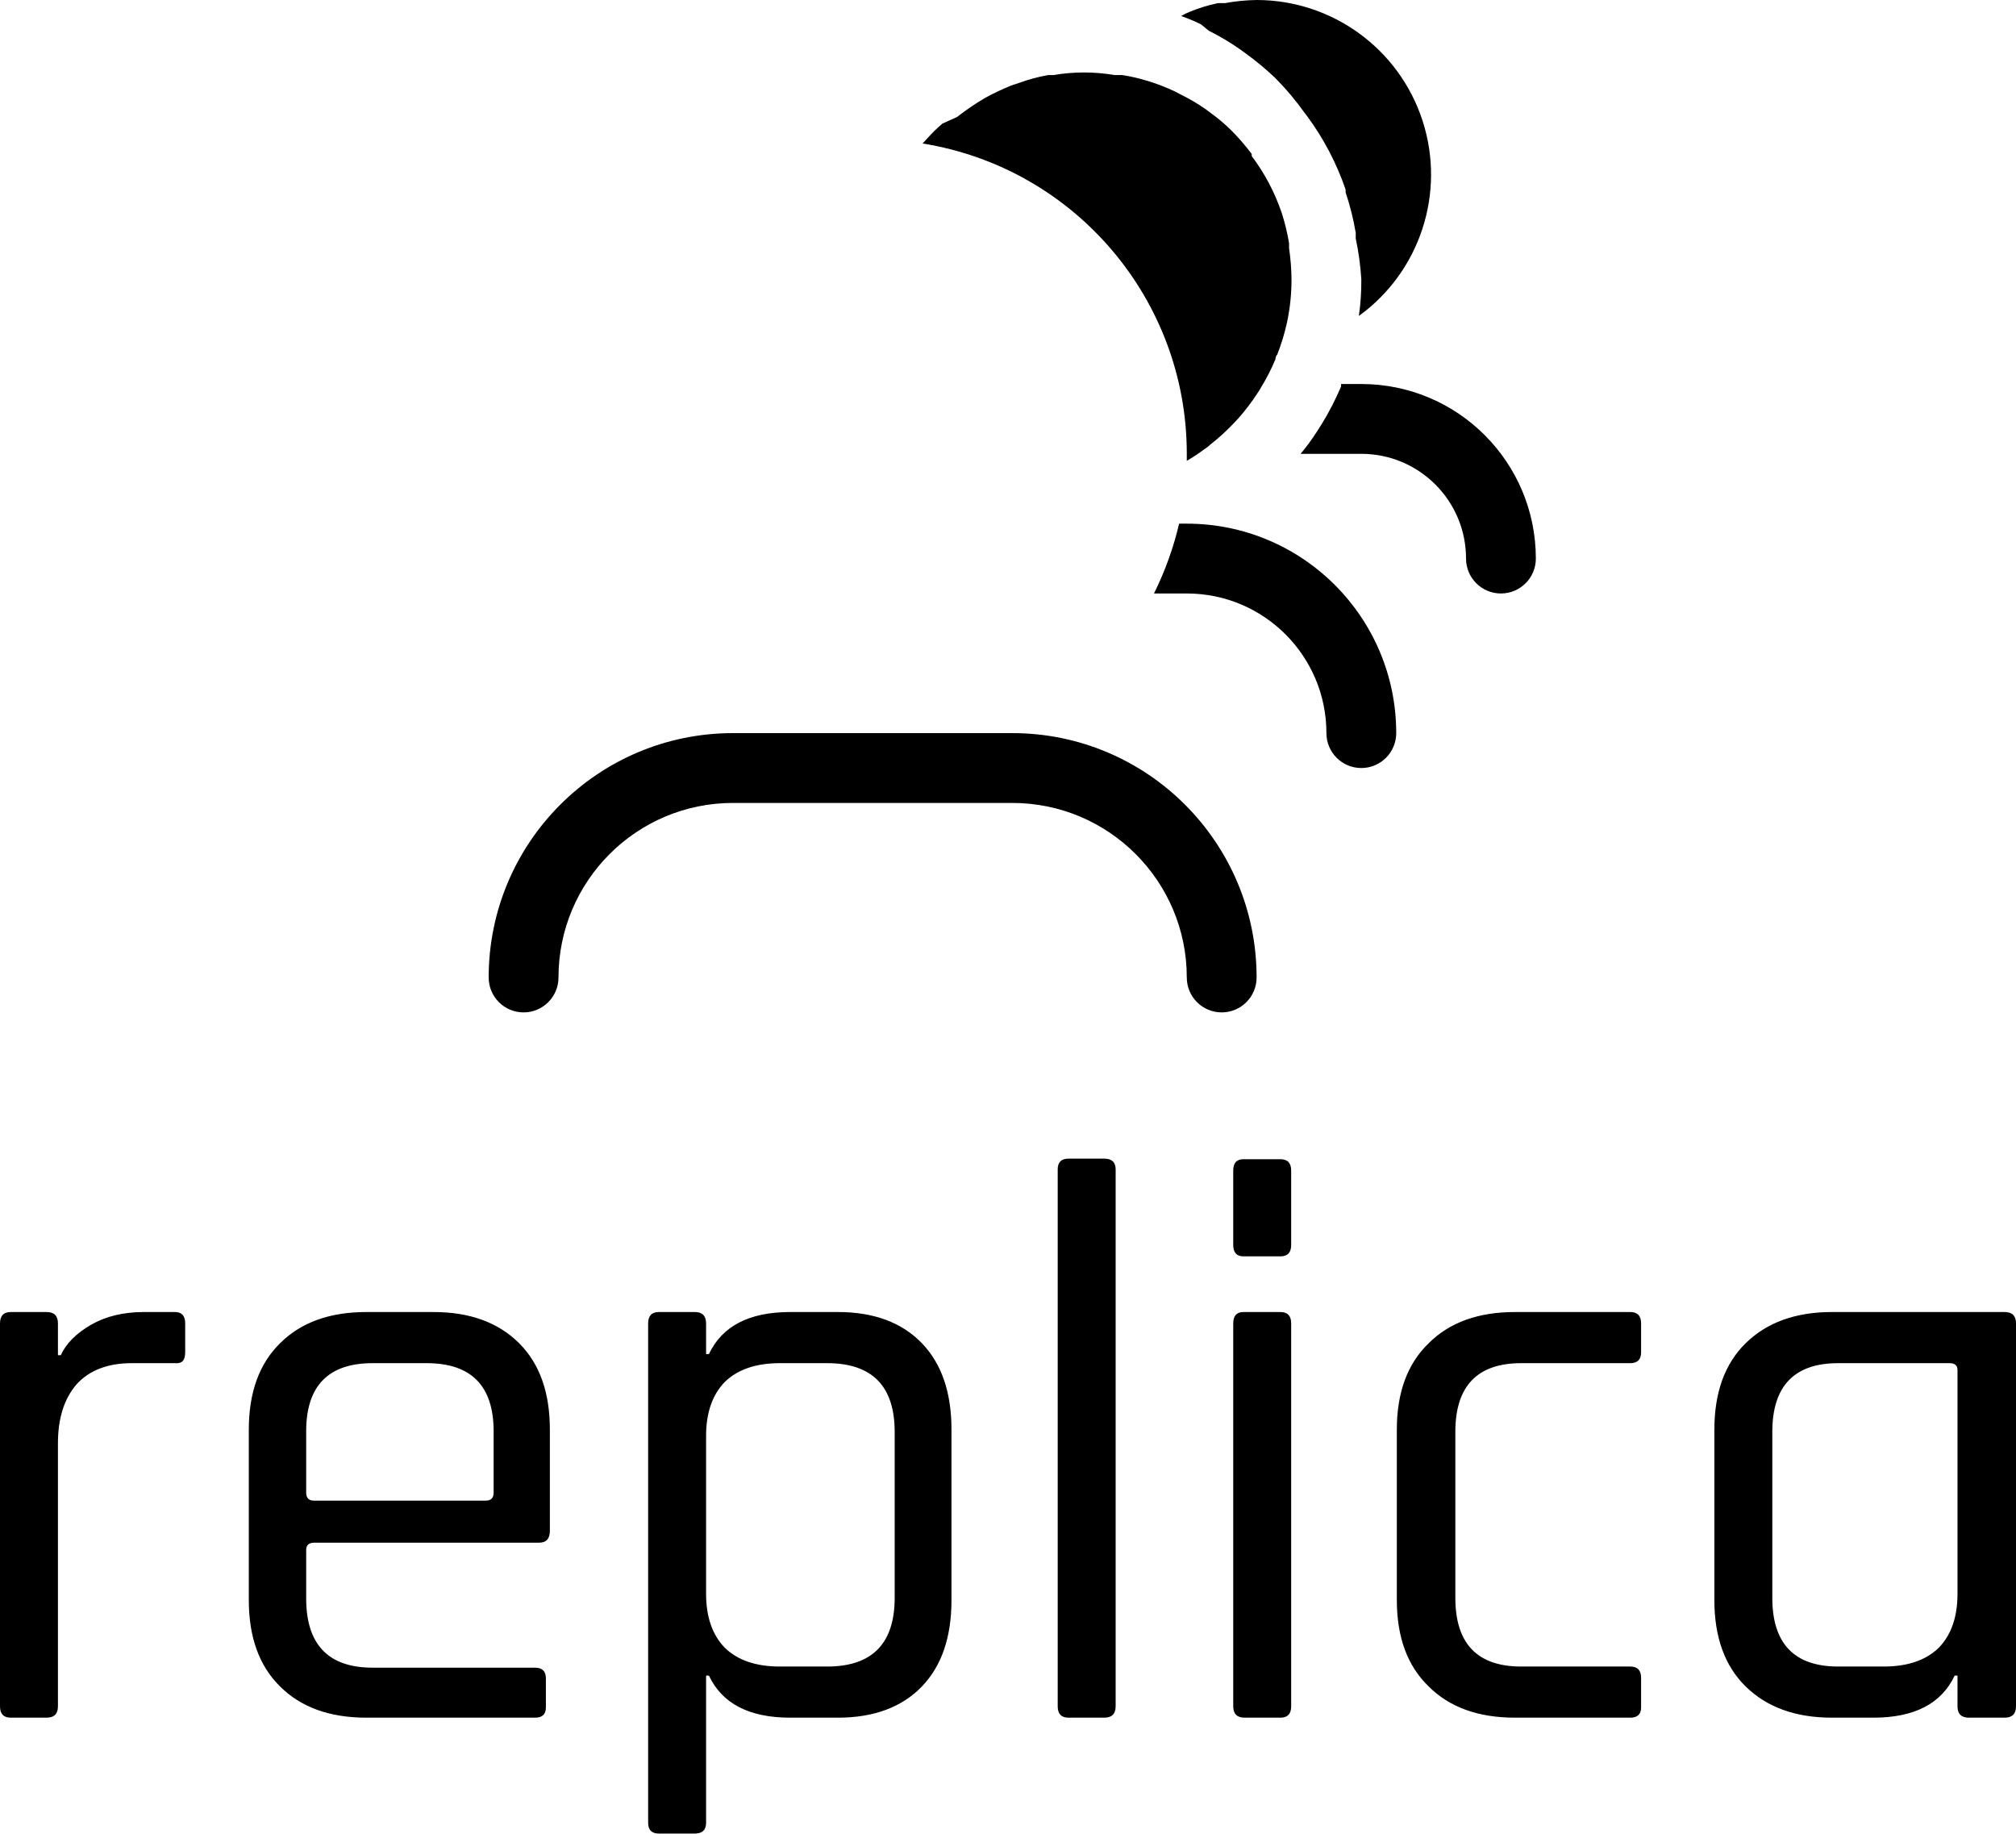
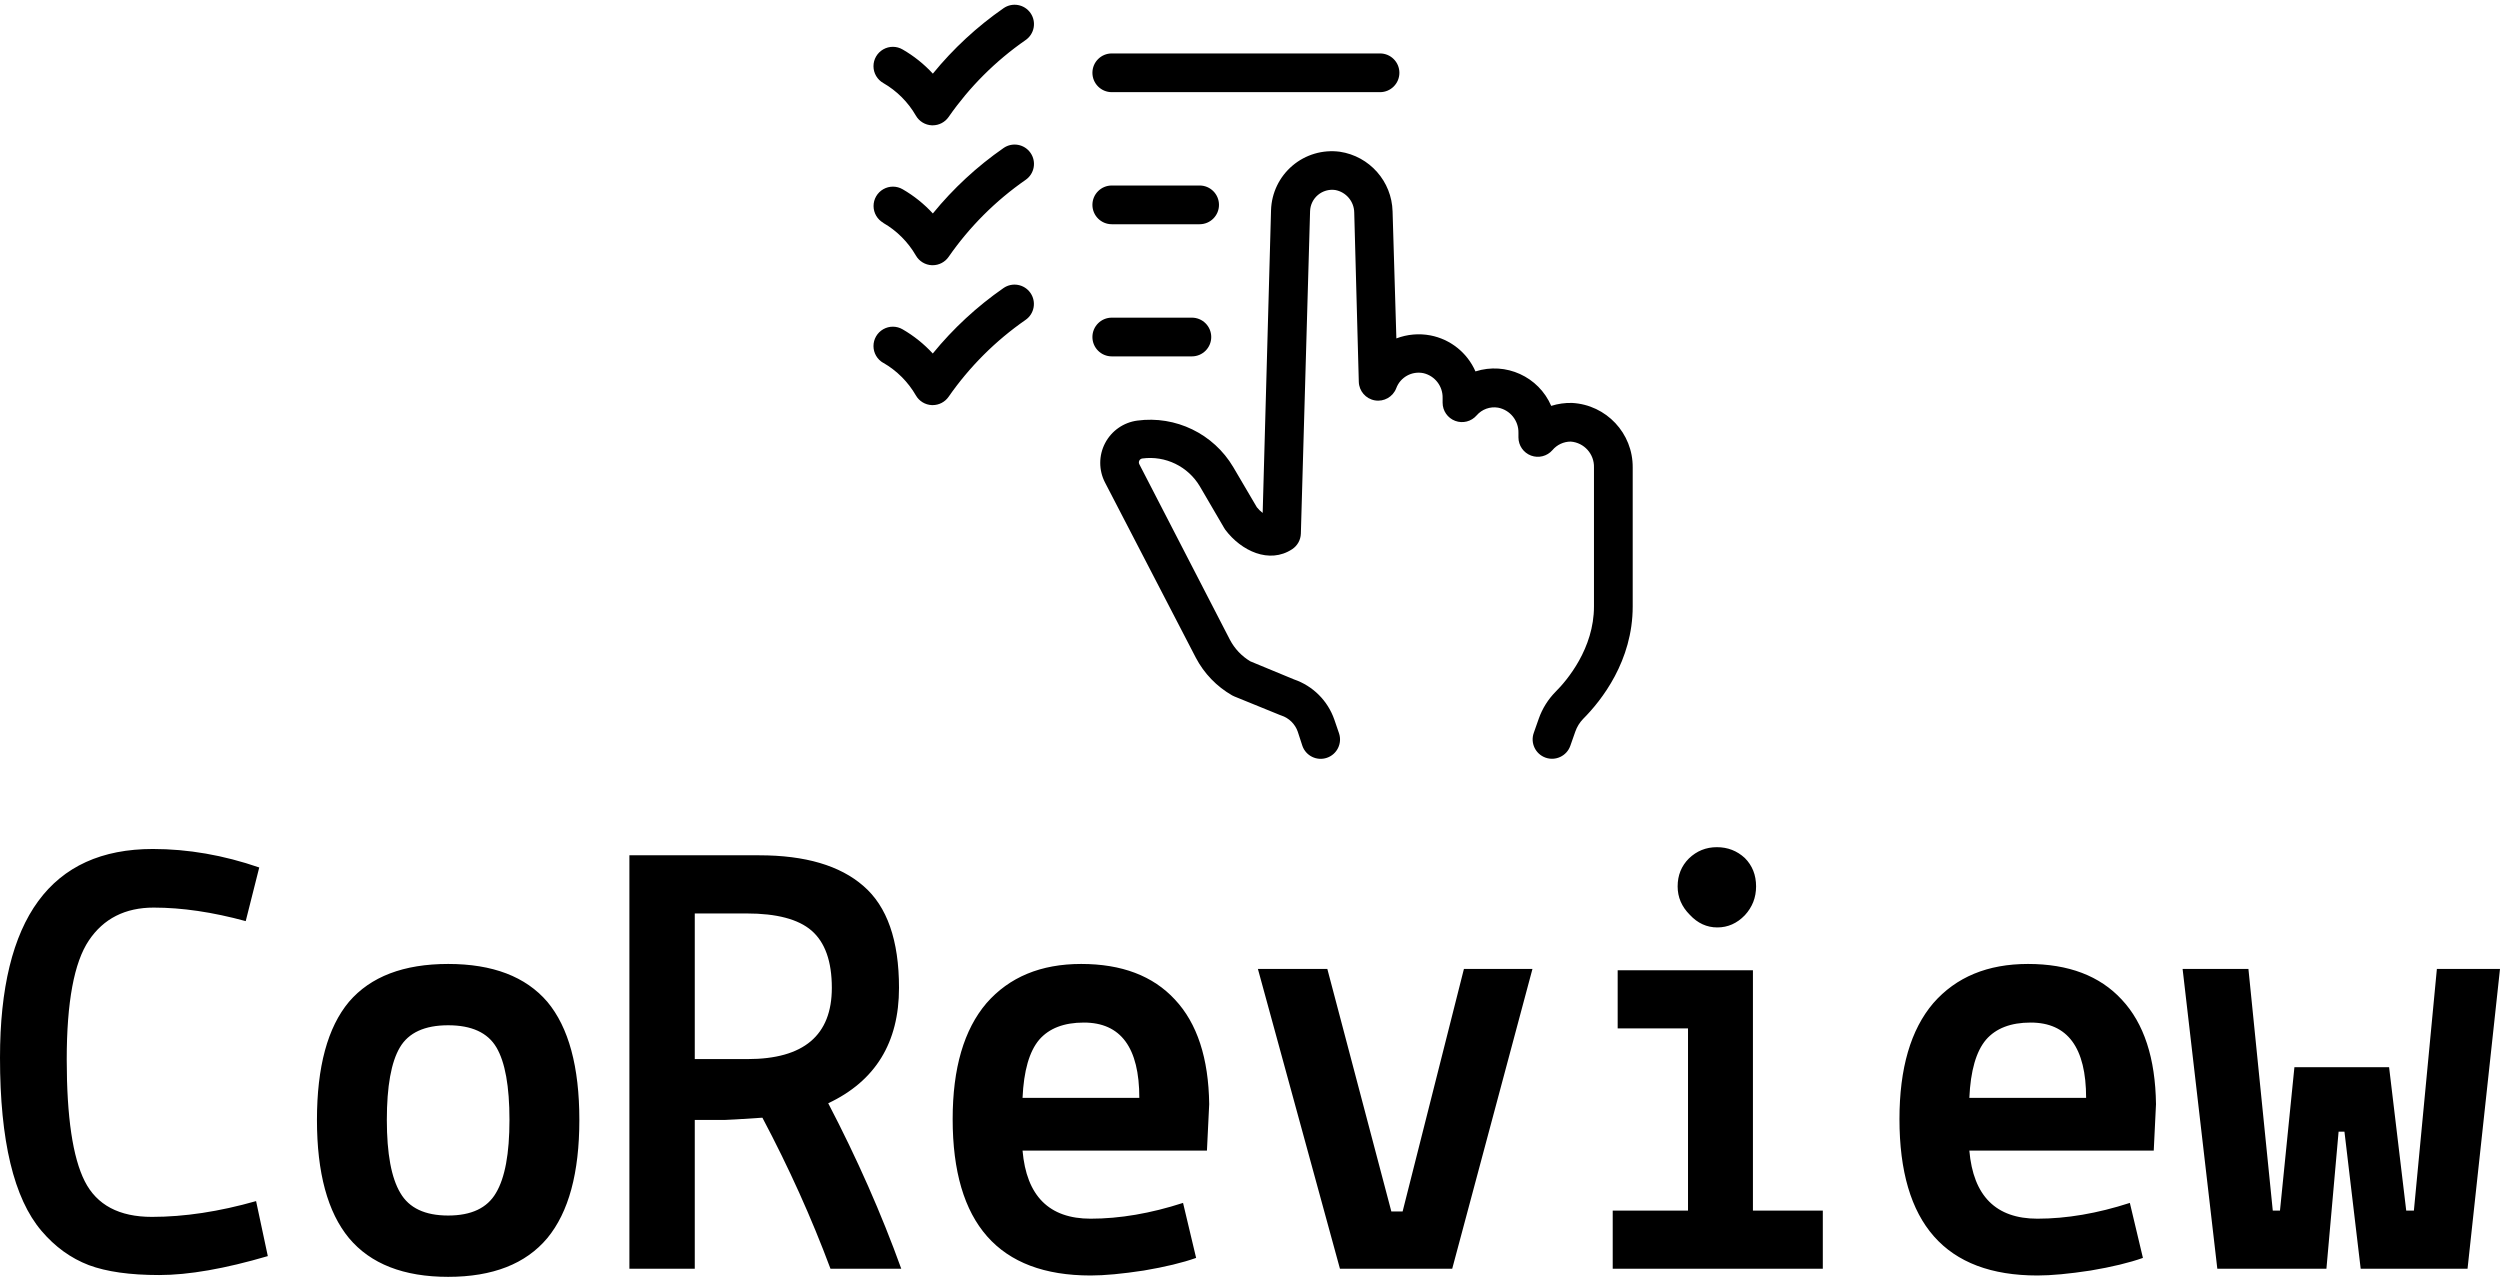
- <svg xmlns="http://www.w3.org/2000/svg" data-v-423bf9ae="" viewBox="0 0 179.242 163" class="iconAbove">
-   <g data-v-423bf9ae="" id="2f6af5b9-319c-4747-a7bd-64efbbf5bd82" fill="black" transform="matrix(5.050505,0,0,5.050505,-4.898993,86.93939)">
-     <path d="M1.79 13.02L1.79 13.02L1.16 13.02Q0.97 13.02 0.97 12.82L0.97 12.82L0.97 6.08Q0.97 5.88 1.16 5.88L1.16 5.88L1.79 5.88Q1.99 5.88 1.99 6.08L1.99 6.08L1.99 6.64L2.04 6.64Q2.18 6.33 2.58 6.10Q2.97 5.88 3.50 5.88L3.50 5.88L4.05 5.88Q4.23 5.88 4.23 6.08L4.23 6.08L4.23 6.59Q4.23 6.69 4.19 6.74Q4.14 6.79 4.05 6.78L4.05 6.78L3.29 6.78Q2.66 6.78 2.32 7.15Q1.99 7.53 1.99 8.19L1.99 8.19L1.99 12.82Q1.99 13.02 1.79 13.02ZM10.39 13.02L10.39 13.02L7.42 13.02Q6.45 13.02 5.90 12.47Q5.35 11.93 5.35 10.95L5.35 10.95L5.35 7.95Q5.35 6.97 5.90 6.43Q6.45 5.88 7.42 5.88L7.42 5.88L8.60 5.88Q9.56 5.88 10.11 6.43Q10.65 6.97 10.65 7.95L10.65 7.95L10.65 9.73Q10.65 9.94 10.46 9.94L10.46 9.94L6.50 9.94Q6.36 9.94 6.36 10.07L6.36 10.07L6.36 10.92Q6.36 12.14 7.53 12.14L7.53 12.14L10.39 12.14Q10.58 12.14 10.58 12.33L10.58 12.33L10.58 12.84Q10.58 13.02 10.39 13.02ZM6.50 9.20L6.50 9.20L9.52 9.20Q9.66 9.20 9.66 9.06L9.66 9.06L9.66 7.98Q9.66 6.78 8.48 6.78L8.48 6.78L7.53 6.78Q6.36 6.78 6.36 7.98L6.36 7.98L6.36 9.06Q6.36 9.20 6.50 9.20ZM13.20 15.06L13.20 15.06L12.57 15.06Q12.38 15.06 12.38 14.87L12.38 14.87L12.38 6.08Q12.38 5.88 12.57 5.88L12.57 5.88L13.20 5.88Q13.40 5.88 13.40 6.08L13.40 6.08L13.40 6.62L13.45 6.62Q13.80 5.88 14.88 5.88L14.88 5.88L15.72 5.88Q16.67 5.88 17.20 6.43Q17.72 6.97 17.72 7.95L17.72 7.95L17.72 10.95Q17.72 11.93 17.20 12.47Q16.67 13.02 15.72 13.02L15.72 13.02L14.88 13.02Q13.80 13.02 13.45 12.28L13.45 12.28L13.40 12.28L13.40 14.87Q13.40 15.06 13.20 15.06ZM14.70 12.12L14.70 12.12L15.53 12.12Q16.72 12.12 16.72 10.91L16.72 10.91L16.72 7.99Q16.72 6.78 15.53 6.78L15.53 6.78L14.70 6.78Q14.07 6.78 13.73 7.11Q13.40 7.45 13.40 8.06L13.40 8.06L13.40 10.84Q13.40 11.45 13.73 11.79Q14.07 12.12 14.70 12.12ZM20.41 13.02L20.41 13.02L19.78 13.02Q19.59 13.02 19.59 12.82L19.59 12.82L19.59 3.37Q19.59 3.18 19.78 3.18L19.78 3.18L20.41 3.18Q20.61 3.18 20.61 3.37L20.61 3.37L20.61 12.82Q20.61 13.02 20.41 13.02ZM22.68 4.70L22.68 4.70L22.68 3.39Q22.68 3.19 22.86 3.19L22.86 3.19L23.51 3.19Q23.70 3.19 23.70 3.39L23.70 3.39L23.70 4.70Q23.70 4.90 23.51 4.90L23.51 4.90L22.86 4.90Q22.68 4.90 22.68 4.70ZM22.68 12.82L22.68 12.82L22.68 6.08Q22.68 5.88 22.86 5.88L22.86 5.88L23.51 5.88Q23.70 5.88 23.70 6.08L23.70 6.08L23.70 12.82Q23.70 13.02 23.51 13.02L23.51 13.02L22.88 13.02Q22.68 13.02 22.68 12.82ZM29.86 12.32L29.86 12.32L29.86 12.84Q29.86 13.02 29.67 13.02L29.67 13.02L27.64 13.02Q26.67 13.02 26.12 12.47Q25.56 11.93 25.56 10.95L25.56 10.95L25.56 7.95Q25.56 6.97 26.12 6.43Q26.67 5.88 27.64 5.88L27.64 5.88L29.67 5.88Q29.86 5.88 29.86 6.08L29.86 6.08L29.86 6.59Q29.86 6.78 29.67 6.78L29.67 6.78L27.75 6.78Q26.59 6.78 26.59 7.99L26.59 7.99L26.59 10.91Q26.59 12.12 27.75 12.12L27.75 12.12L29.67 12.12Q29.86 12.12 29.86 12.32ZM33.95 13.02L33.95 13.02L33.22 13.02Q32.26 13.02 31.70 12.47Q31.15 11.93 31.15 10.95L31.15 10.95L31.15 7.95Q31.15 6.97 31.70 6.43Q32.26 5.88 33.22 5.88L33.22 5.88L36.26 5.88Q36.46 5.88 36.46 6.08L36.46 6.08L36.46 12.82Q36.46 13.02 36.26 13.02L36.26 13.02L35.63 13.02Q35.43 13.02 35.43 12.82L35.43 12.82L35.43 12.28L35.38 12.28Q35.03 13.02 33.95 13.02ZM35.43 10.84L35.43 10.84L35.43 6.90Q35.43 6.78 35.29 6.78L35.29 6.78L33.33 6.78Q32.17 6.78 32.17 7.99L32.17 7.99L32.17 10.91Q32.17 12.12 33.33 12.12L33.33 12.12L34.13 12.12Q34.76 12.12 35.10 11.79Q35.43 11.45 35.43 10.84Z" />
+ <svg xmlns="http://www.w3.org/2000/svg" data-v-423bf9ae="" viewBox="0 0 349.108 179" class="iconAbove">
+   <g data-v-423bf9ae="" id="b88d209e-7fa2-49e3-9e72-844abb136a15" fill="black" transform="matrix(6.295907,0,0,6.295907,-3.525715,111.0627)">
+     <path d="M6.24 9.00L6.24 9.00L6.50 10.22Q5.07 10.64 4.09 10.64Q3.12 10.64 2.53 10.42Q1.93 10.19 1.48 9.66L1.48 9.66Q0.56 8.58 0.56 5.82L0.56 5.82Q0.56 1.19 3.95 1.19L3.95 1.19Q5.12 1.19 6.31 1.60L6.31 1.60L6.01 2.79Q4.91 2.49 3.97 2.49Q3.02 2.49 2.53 3.22Q2.04 3.95 2.04 5.86Q2.04 7.77 2.44 8.56Q2.84 9.35 3.93 9.35Q5.01 9.35 6.24 9.00ZM8.30 4.58Q9.02 3.74 10.50 3.74Q11.98 3.74 12.70 4.58Q13.41 5.43 13.41 7.20Q13.41 8.96 12.70 9.82Q11.98 10.68 10.50 10.68Q9.02 10.68 8.30 9.82Q7.59 8.96 7.59 7.20Q7.59 5.43 8.30 4.58ZM9.43 5.59Q9.14 6.08 9.14 7.20Q9.14 8.32 9.44 8.82Q9.73 9.32 10.50 9.32Q11.27 9.32 11.56 8.82Q11.86 8.32 11.86 7.20Q11.86 6.08 11.57 5.59Q11.28 5.10 10.50 5.10Q9.72 5.10 9.43 5.59ZM17.47 7.15L17.47 7.15Q16.72 7.20 16.63 7.20L16.63 7.20L15.97 7.20L15.97 10.50L14.52 10.50L14.52 1.33L17.40 1.33Q18.93 1.33 19.71 2.01Q20.50 2.69 20.50 4.27L20.50 4.27Q20.50 6.09 18.93 6.83L18.93 6.83Q19.89 8.67 20.55 10.50L20.55 10.50L18.98 10.50Q18.35 8.81 17.47 7.15ZM17.12 2.62L17.12 2.62L15.97 2.62L15.97 5.85L17.14 5.85Q19.01 5.85 19.01 4.27L19.01 4.27Q19.01 3.39 18.56 3.00Q18.12 2.62 17.12 2.62ZM21.69 7.18Q21.69 5.49 22.44 4.61Q23.20 3.74 24.54 3.74Q25.89 3.74 26.62 4.53Q27.36 5.32 27.38 6.85L27.38 6.85L27.33 7.88L23.24 7.88Q23.37 9.39 24.75 9.39L24.75 9.39Q25.72 9.39 26.80 9.04L26.80 9.04L27.09 10.26Q26.64 10.42 25.93 10.54Q25.21 10.65 24.75 10.65L24.75 10.65Q21.69 10.65 21.69 7.18L21.69 7.18ZM24.60 5.04L24.60 5.04Q23.94 5.04 23.61 5.42Q23.28 5.81 23.24 6.71L23.24 6.71L25.83 6.71Q25.83 5.04 24.60 5.04ZM30.28 10.50L28.46 3.85L30.00 3.85L31.42 9.23L31.67 9.23L33.03 3.85L34.55 3.85L32.77 10.50L30.28 10.50ZM38.00 5.17L36.44 5.17L36.44 3.88L39.44 3.88L39.44 9.21L40.99 9.21L40.99 10.50L36.33 10.50L36.33 9.21L38.00 9.21L38.00 5.17ZM38.04 2.65Q37.77 2.38 37.77 2.02Q37.77 1.65 38.02 1.40L38.02 1.40Q38.28 1.15 38.64 1.15Q39.00 1.15 39.26 1.39Q39.51 1.64 39.51 2.02Q39.51 2.39 39.26 2.66Q39.00 2.93 38.65 2.93Q38.30 2.93 38.04 2.65ZM42.69 7.18Q42.69 5.49 43.44 4.61Q44.20 3.74 45.54 3.74Q46.89 3.74 47.62 4.53Q48.36 5.32 48.38 6.85L48.38 6.85L48.33 7.88L44.24 7.88Q44.37 9.39 45.75 9.39L45.75 9.39Q46.72 9.39 47.80 9.04L47.80 9.04L48.09 10.26Q47.64 10.42 46.93 10.54Q46.21 10.65 45.75 10.65L45.75 10.65Q42.69 10.65 42.69 7.18L42.69 7.18ZM45.60 5.04L45.60 5.04Q44.94 5.04 44.61 5.42Q44.28 5.81 44.24 6.71L44.24 6.71L46.83 6.71Q46.83 5.04 45.60 5.04ZM54.10 9.21L54.61 3.85L56.01 3.85L55.29 10.50L52.92 10.50L52.56 7.46L52.43 7.46L52.16 10.50L49.74 10.50L48.97 3.85L50.43 3.85L50.97 9.21L51.13 9.21L51.45 6.03L53.55 6.03L53.93 9.21L54.10 9.21Z" />
  </g>
-   <g data-v-423bf9ae="" id="ed325d18-6317-44d9-8f8f-2d34daa94839" transform="matrix(3.103448,0,0,3.103448,40.34483,-3.103448)" stroke="none" fill="black">
-     <g data-name="10">
-       <path d="M16 22H8a7 7 0 0 0-7 7 1 1 0 0 0 2 0 5 5 0 0 1 5-5h8a5 5 0 0 1 5 5 1 1 0 0 0 2 0 7 7 0 0 0-7-7M21 16h-.22a9.2 9.2 0 0 1-.72 2H21a4 4 0 0 1 4 4 1 1 0 0 0 2 0 6 6 0 0 0-6-6M26 12h-.58v.07a8 8 0 0 1-.55 1.07l-.14.22a6 6 0 0 1-.47.64H26a3 3 0 0 1 3 3 1 1 0 0 0 2 0 5 5 0 0 0-5-5M21 14v.2a5 5 0 0 0 .5-.33l.1-.07.08-.07a6 6 0 0 0 .66-.6l.14-.15a6 6 0 0 0 .54-.71 1.4 1.4 0 0 0 .1-.16 6 6 0 0 0 .42-.82s0-.09.05-.13a6 6 0 0 0 .28-.92A5.8 5.8 0 0 0 24 9a6.5 6.5 0 0 0-.07-.89v-.14a6 6 0 0 0-.21-.87 5.8 5.8 0 0 0-.86-1.63v-.06a6.4 6.4 0 0 0-.59-.68 5 5 0 0 0-.62-.52l-.12-.09a5.4 5.4 0 0 0-.7-.41l-.17-.09a5.6 5.6 0 0 0-.81-.31 5 5 0 0 0-.7-.16h-.22a5.2 5.2 0 0 0-1.75 0h-.15a5 5 0 0 0-.85.23l-.21.07a7 7 0 0 0-.74.35l-.23.14c-.2.13-.39.26-.58.41l-.42.19a4 4 0 0 0-.43.42l-.14.15A9 9 0 0 1 21 14M21.63 1.88a7 7 0 0 1 .92.55l.15.11a8 8 0 0 1 .84.7 8 8 0 0 1 .84 1l.07.09a7.8 7.8 0 0 1 1.1 2.1v.08a7.6 7.6 0 0 1 .29 1.16v.16A8 8 0 0 1 26 9a7 7 0 0 1-.07 1.05A5 5 0 0 0 23 1a5.5 5.5 0 0 0-.91.09h-.2a4.5 4.5 0 0 0-.81.25 1.3 1.3 0 0 0-.24.12q.29.1.57.24Z" />
-     </g>
+   <g data-v-423bf9ae="" id="ed328178-5a4f-43c2-be45-5f6b75f60083" transform="matrix(1.081681,0,0,1.081681,120.9092,-0.7588355)" stroke="none" fill="black">
+     <path d="M91.18 52.72a8.2 8.2 0 0 0-2.7.38 8 8 0 0 0-9.78-4.45A8 8 0 0 0 72.88 44a8.1 8.1 0 0 0-4.39.39L68 28a8 8 0 0 0-6.81-7.71 7.85 7.85 0 0 0-8.88 7.54l-1.08 39.09a4.3 4.3 0 0 1-.75-.73L47.43 61a12.47 12.47 0 0 0-12.39-6 5.51 5.51 0 0 0-4.16 8L42.6 85.61a12.07 12.07 0 0 0 4.68 4.86l.29.14L53.44 93l.19.07a3.36 3.36 0 0 1 2.13 2.09l.6 1.84a2.5 2.5 0 0 0 4.73-1.62l-.61-1.78a8.39 8.39 0 0 0-5.21-5.19l-5.63-2.33A7.05 7.05 0 0 1 47 83.29L35.31 60.64a.51.51 0 0 1 .39-.75 7.48 7.48 0 0 1 7.42 3.6l3.13 5.36a3 3 0 0 0 .16.25c2.05 2.72 5.67 4.45 8.63 2.5a2.5 2.5 0 0 0 1.12-2l1.19-41.64a2.85 2.85 0 0 1 3.24-2.73 3 3 0 0 1 2.46 2.9L63.64 50a2.5 2.5 0 0 0 4.83.83A3.08 3.08 0 0 1 72 48.88a3.21 3.21 0 0 1 2.46 3.21v.6a2.5 2.5 0 0 0 4.39 1.64 3 3 0 0 1 2.77-1 3.24 3.24 0 0 1 2.63 3.25v.59a2.5 2.5 0 0 0 4.39 1.64 3.09 3.09 0 0 1 2.36-1.1 3.25 3.25 0 0 1 3 3.34V79c0 5.4-3.46 9.52-4.95 11a9.4 9.4 0 0 0-2.17 3.46l-.65 1.85A2.5 2.5 0 1 0 90.94 97l.65-1.85a4.5 4.5 0 0 1 1-1.63C95 91.11 99 86 99 79V61.06a8.28 8.28 0 0 0-7.82-8.34M68.88 10.1a2.5 2.5 0 0 0-2.5-2.5H31.75a2.5 2.5 0 0 0 0 5h34.63a2.5 2.5 0 0 0 2.5-2.5M2.25 11.42a11.47 11.47 0 0 1 4.21 4.21 2.5 2.5 0 0 0 2.06 1.25h.11a2.5 2.5 0 0 0 2.05-1.07 39.6 39.6 0 0 1 9.95-9.94 2.5 2.5 0 0 0-2.85-4.11 44.6 44.6 0 0 0-9.13 8.45 16.5 16.5 0 0 0-3.9-3.12 2.5 2.5 0 1 0-2.5 4.33M45.59 27.15a2.5 2.5 0 0 0-2.5-2.5H31.75a2.5 2.5 0 0 0 0 5h11.34a2.5 2.5 0 0 0 2.5-2.5M2.25 29.48a11.5 11.5 0 0 1 4.21 4.21 2.5 2.5 0 0 0 2.06 1.25h.11a2.5 2.5 0 0 0 2.05-1.07 39.6 39.6 0 0 1 9.95-9.95 2.5 2.5 0 0 0-2.85-4.11 44.6 44.6 0 0 0-9.13 8.45 16.5 16.5 0 0 0-3.89-3.12 2.5 2.5 0 1 0-2.5 4.33Z" />
+     <path d="M42.09 46.71a2.5 2.5 0 0 0 0-5H31.75a2.5 2.5 0 1 0 0 5ZM2.25 47.54a11.47 11.47 0 0 1 4.21 4.21A2.5 2.5 0 0 0 8.52 53h.11a2.5 2.5 0 0 0 2.05-1.07A39.6 39.6 0 0 1 20.62 42a2.5 2.5 0 0 0-2.85-4.11 44.6 44.6 0 0 0-9.13 8.45 16.5 16.5 0 0 0-3.89-3.12 2.5 2.5 0 1 0-2.5 4.33Z" />
  </g>
</svg>
